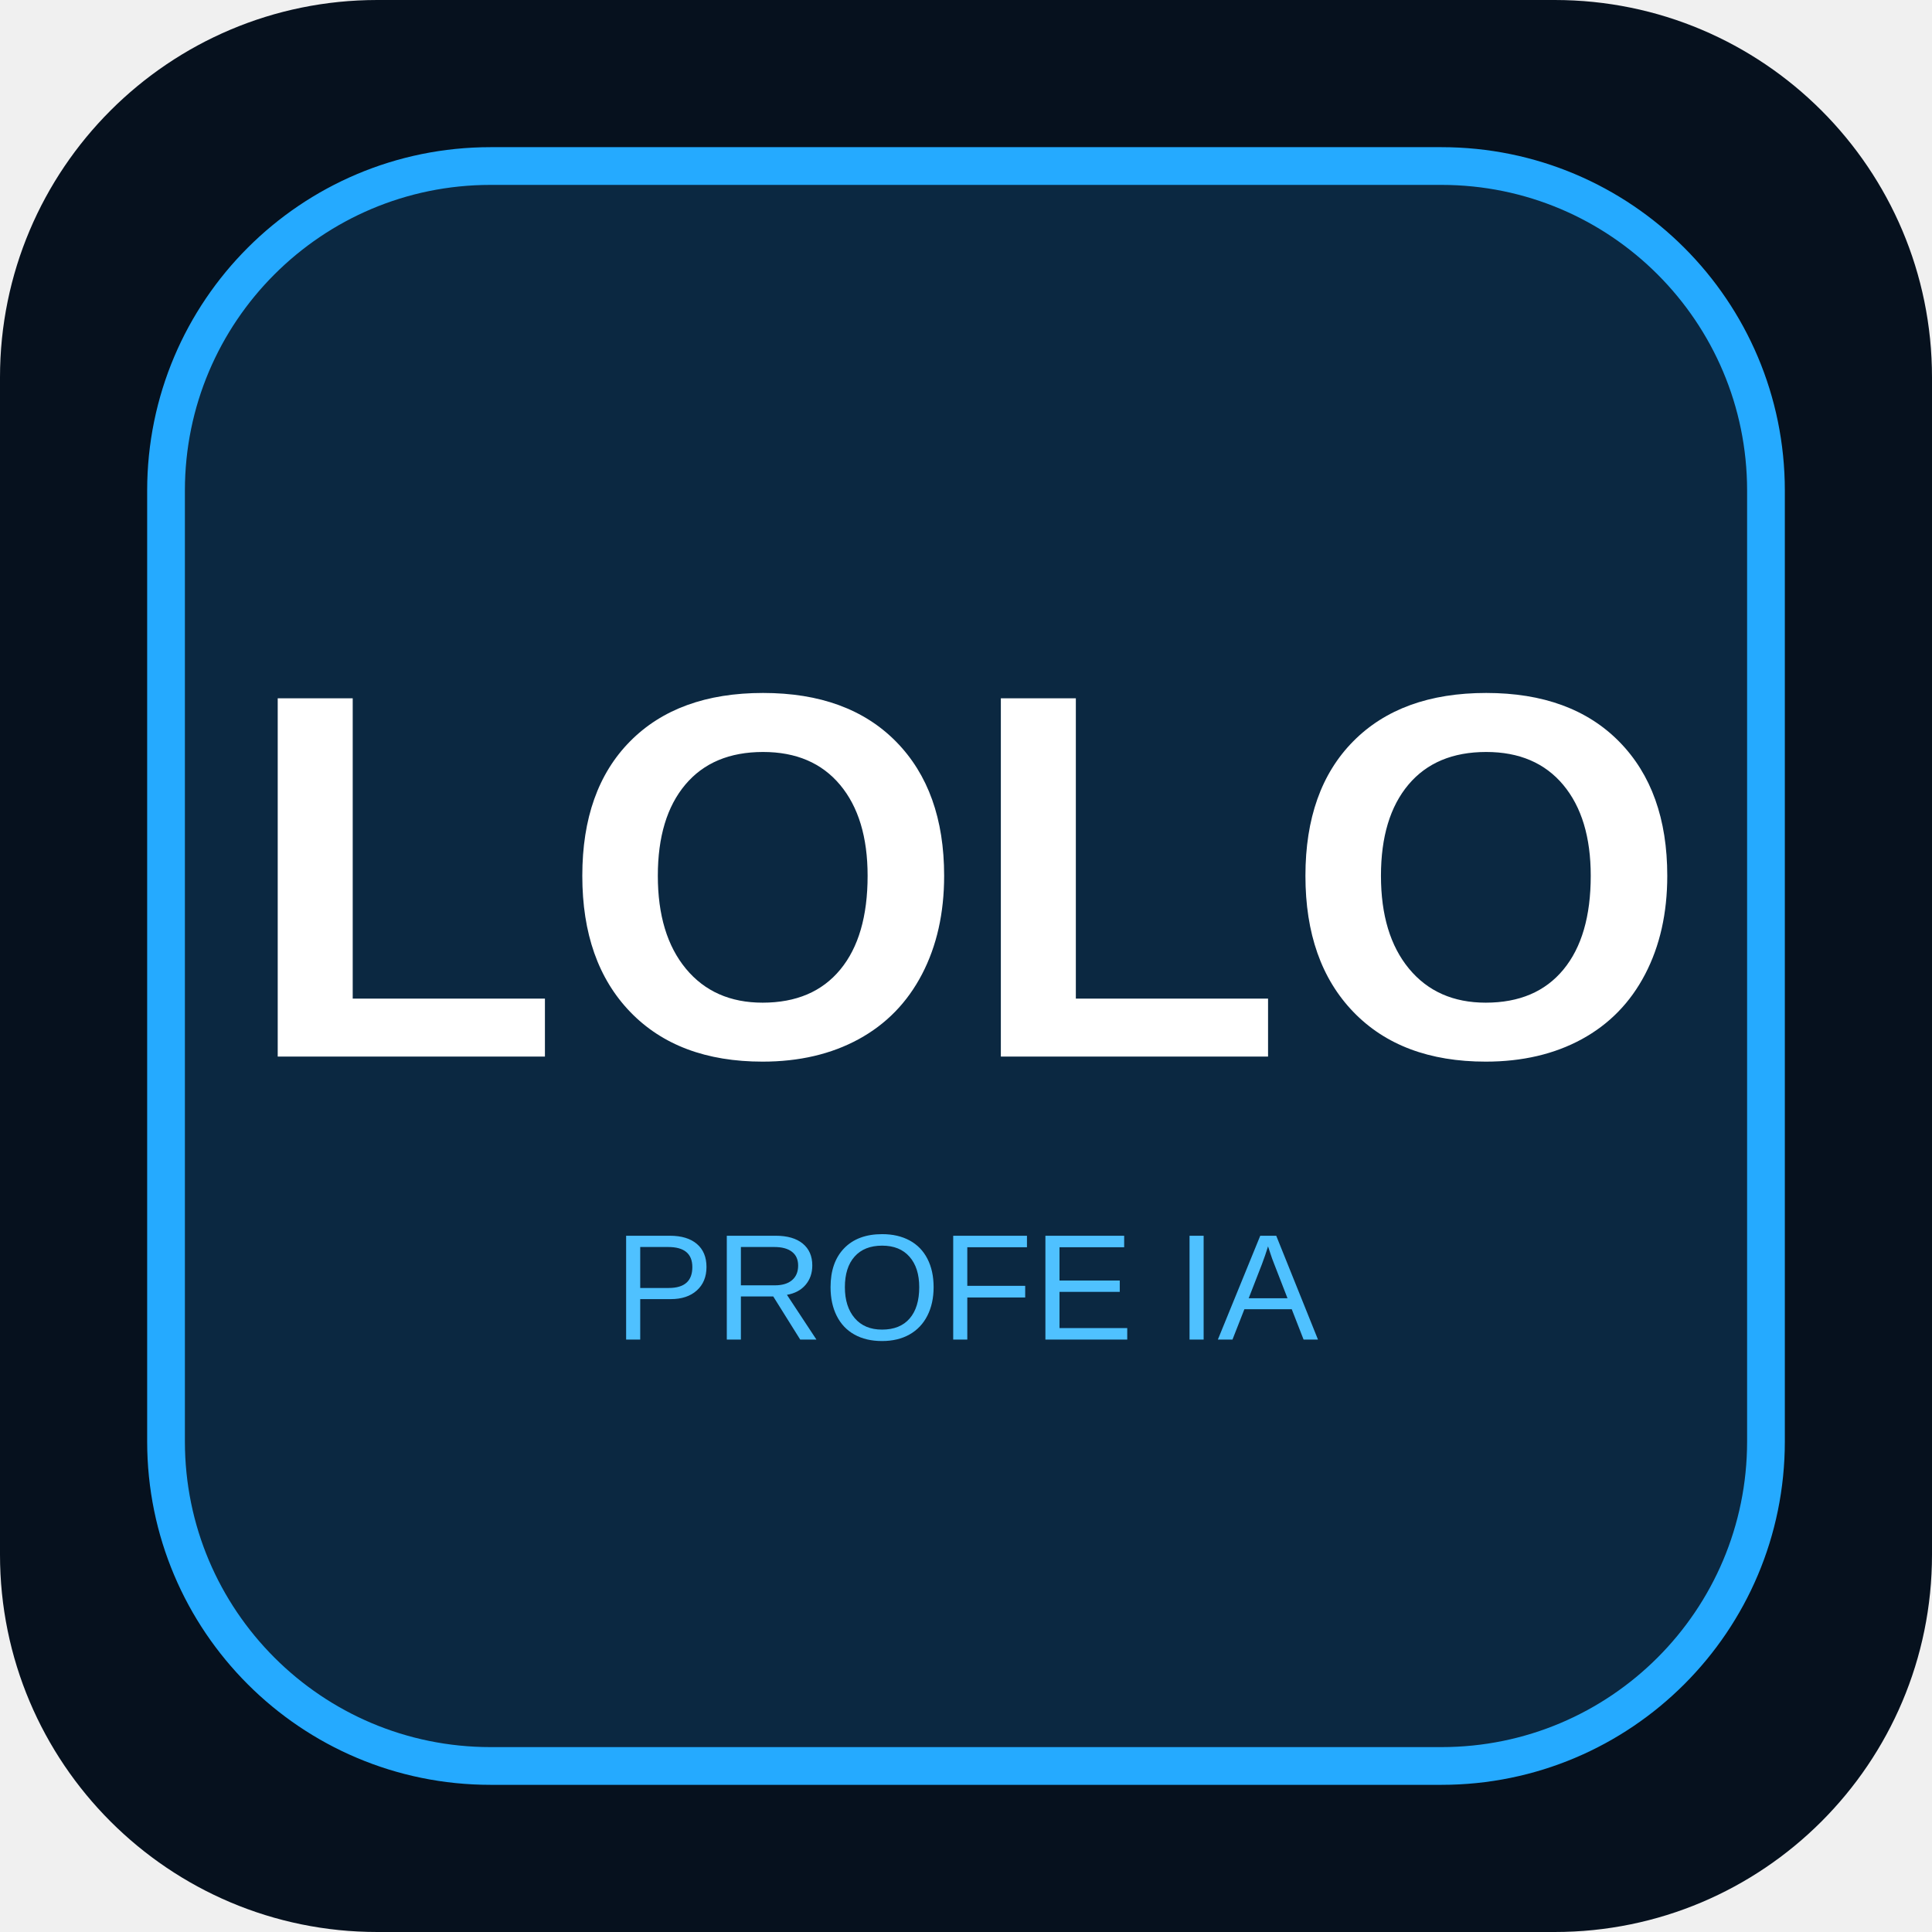
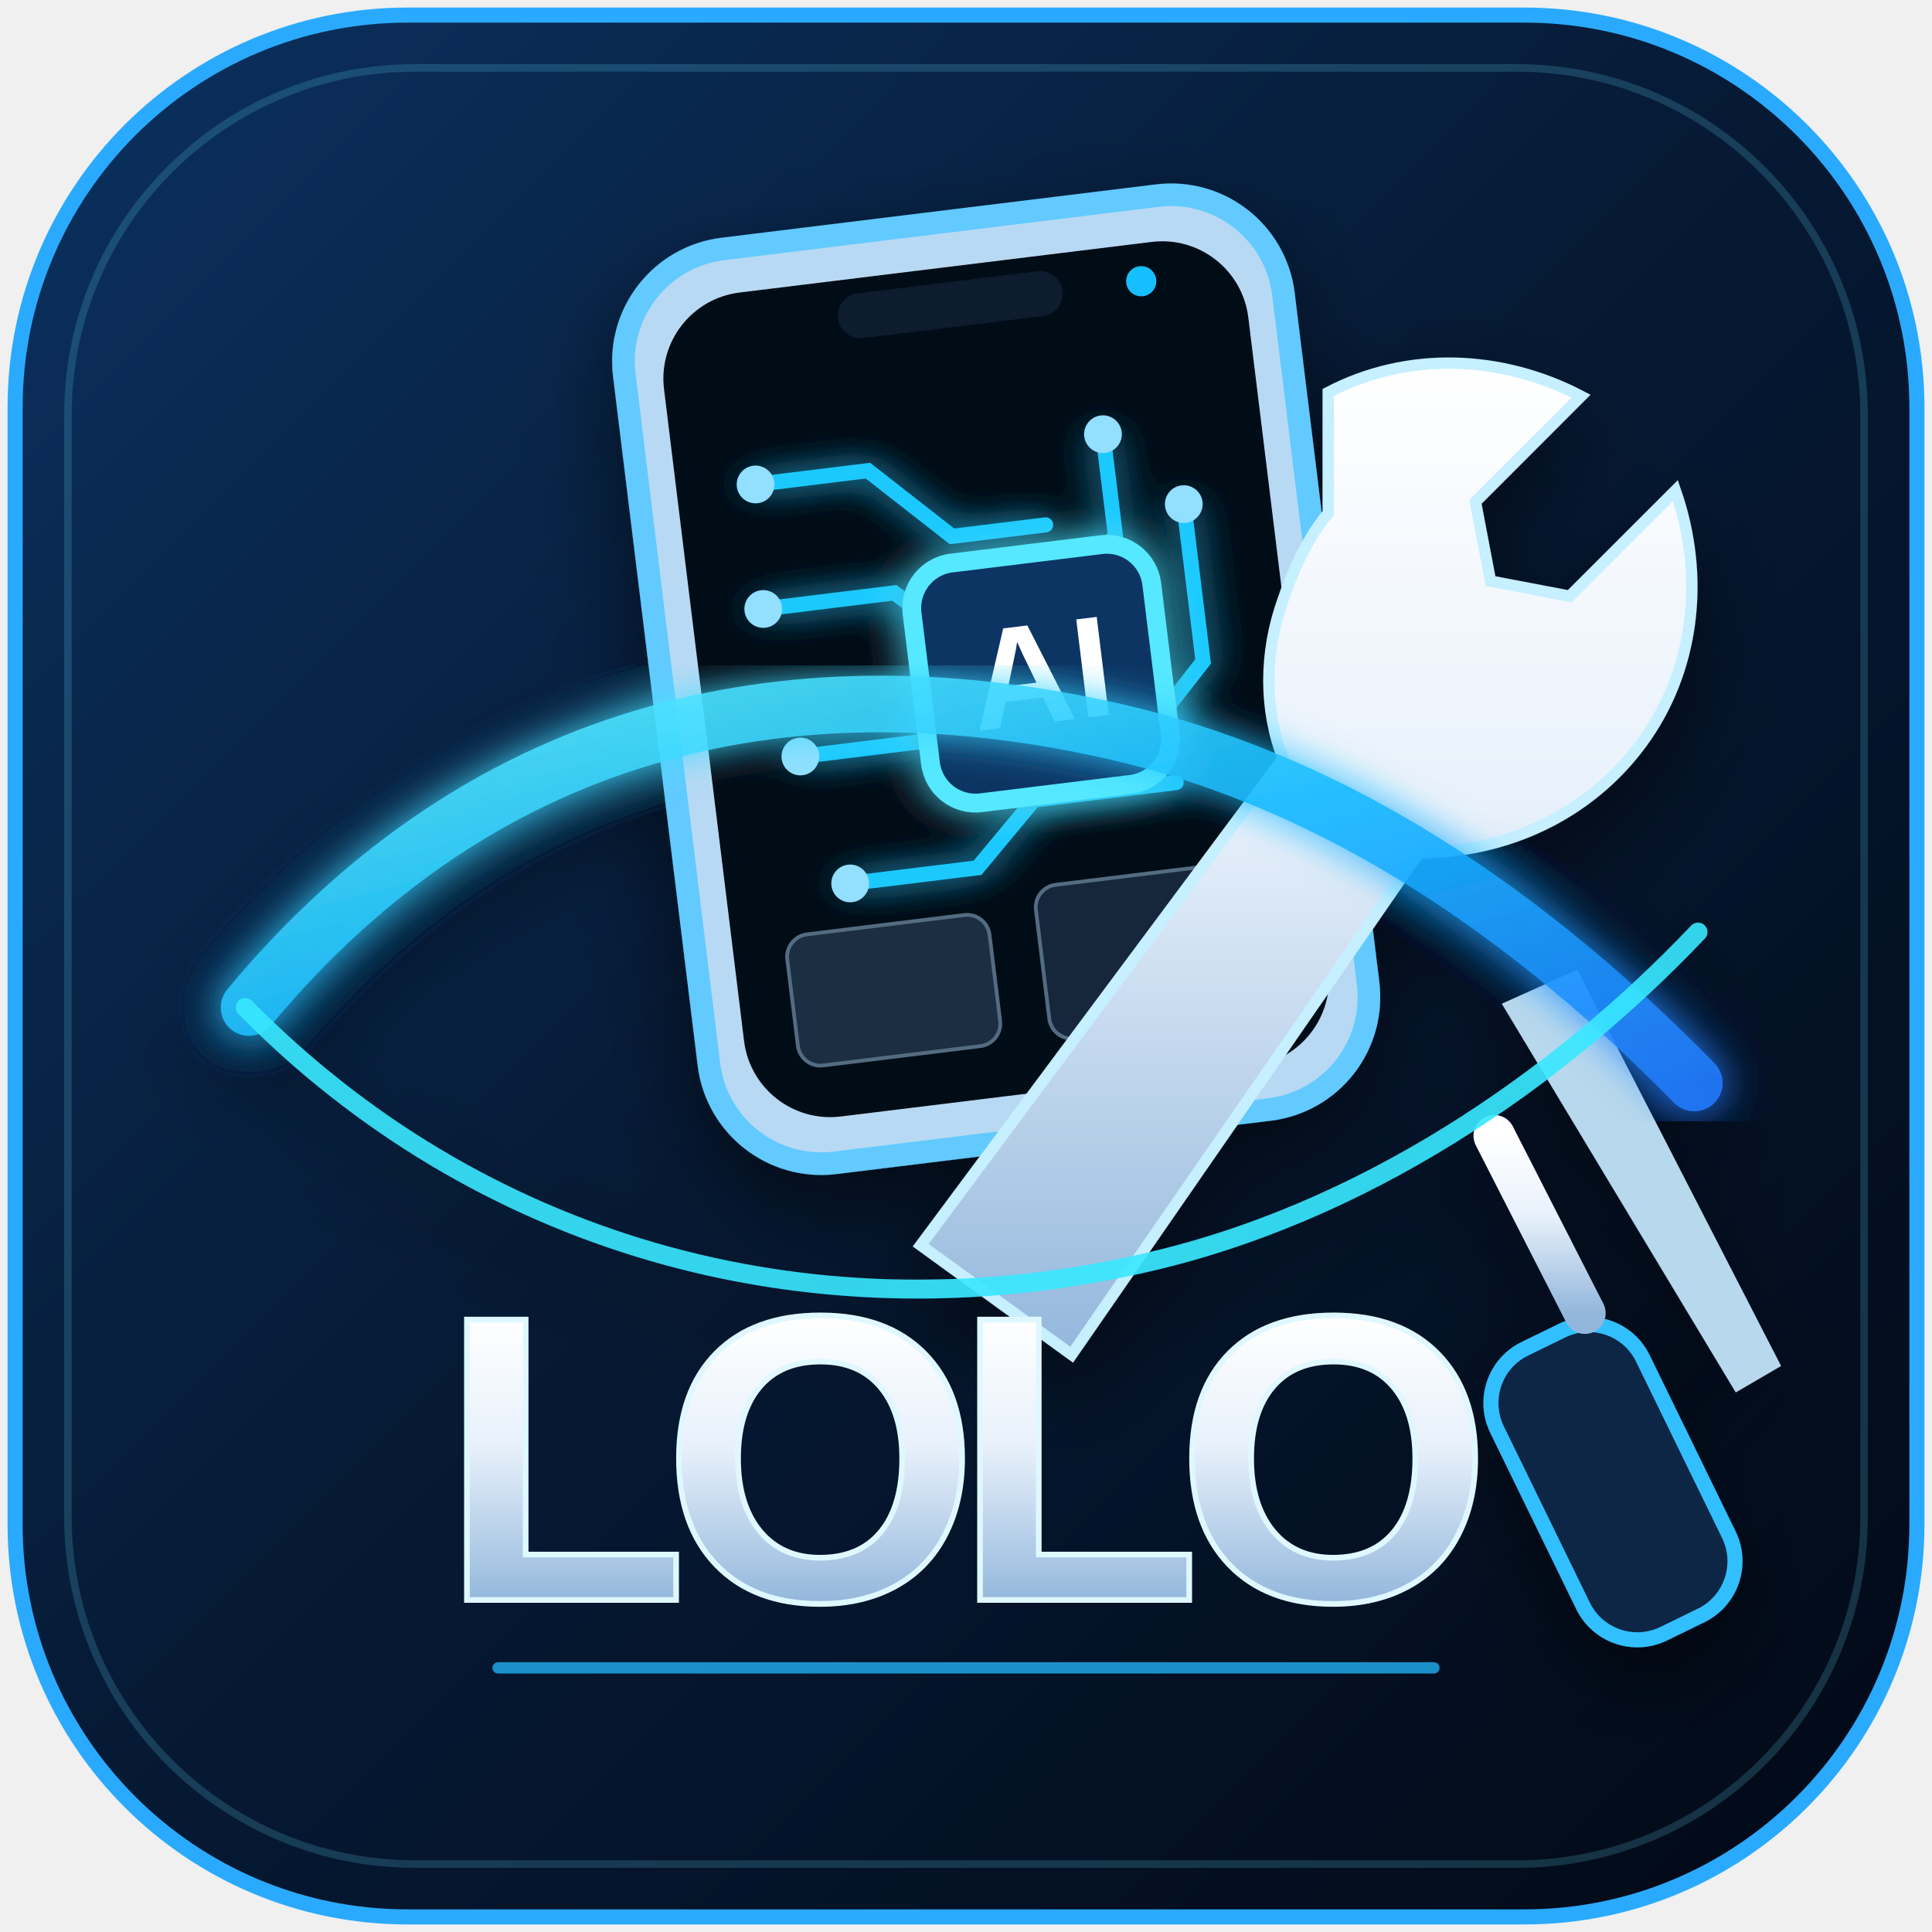
- <svg xmlns="http://www.w3.org/2000/svg" viewBox="0 0 512 512">
-   <rect width="512" height="512" rx="100" fill="#06111e" />
-   <rect x="44" y="44" width="424" height="424" rx="86" fill="#0b2841" stroke="#25aaff" stroke-width="10" />
-   <text x="256" y="280" text-anchor="middle" font-family="Arial,sans-serif" font-size="138" font-weight="900" fill="#ffffff">LOLO</text>
-   <text x="256" y="355" text-anchor="middle" font-family="Arial,sans-serif" font-size="40" fill="#4fc1ff">PROFE IA</text>
+ <svg xmlns="http://www.w3.org/2000/svg" viewBox="0 0 512 512" role="img" aria-labelledby="title desc">
+   <defs>
+     <linearGradient id="bg" x1="0" y1="0" x2="1" y2="1">
+       <stop stop-color="#0b315f" />
+       <stop offset=".48" stop-color="#061a35" />
+       <stop offset="1" stop-color="#020916" />
+     </linearGradient>
+     <linearGradient id="metal" x1="0" y1="0" x2="0" y2="1">
+       <stop stop-color="#fff" />
+       <stop offset=".45" stop-color="#e8f1fb" />
+       <stop offset="1" stop-color="#93b7dc" />
+     </linearGradient>
+     <linearGradient id="cyan" x1="0" y1="0" x2="1" y2="1">
+       <stop stop-color="#5ef2ff" />
+       <stop offset=".5" stop-color="#15b8ff" />
+       <stop offset="1" stop-color="#237cff" />
+     </linearGradient>
+     <filter id="glow">
+       <feGaussianBlur stdDeviation="5" result="b" />
+       <feMerge>
+         <feMergeNode in="b" />
+         <feMergeNode in="SourceGraphic" />
+       </feMerge>
+     </filter>
+     <filter id="shadow">
+       <feDropShadow dx="0" dy="10" stdDeviation="12" flood-color="#000" flood-opacity=".55" />
+     </filter>
+   </defs>
+   <rect x="4" y="4" width="504" height="504" rx="104" fill="url(#bg)" stroke="#2aaaff" stroke-width="4" />
+   <rect x="18" y="18" width="476" height="476" rx="92" fill="none" stroke="#6de8ff" stroke-opacity=".18" stroke-width="2" />
+   <g filter="url(#shadow)">
+     <g transform="translate(176 58) rotate(-7 88 122)">
+       <rect x="0" y="0" width="176" height="244" rx="30" fill="#b8d9f3" stroke="#62caff" stroke-width="6" />
+       <rect x="10" y="12" width="156" height="220" rx="23" fill="#030a14" />
+       <rect x="58" y="16" width="60" height="12" rx="6" fill="#081b2d" />
+       <circle cx="139" cy="22" r="4" fill="#16bfff" />
+       <g stroke="#1ac9ff" stroke-width="4" fill="none" stroke-linecap="round" filter="url(#glow)">
+         <path d="M31 63h30l20 20h25" />
+         <path d="M29 96h35l19 18h43" />
+         <path d="M34 136h32l18-18h38" />
+         <path d="M124 61v27l-17 17" />
+         <path d="M143 82v42l-18 18" />
+         <path d="M43 171h34l17-16h38" />
+       </g>
+       <g fill="#92dfff">
+         <circle cx="31" cy="63" r="5" />
+         <circle cx="29" cy="96" r="5" />
+         <circle cx="34" cy="136" r="5" />
+         <circle cx="43" cy="171" r="5" />
+         <circle cx="124" cy="61" r="5" />
+         <circle cx="143" cy="82" r="5" />
+       </g>
+       <rect x="68" y="90" width="64" height="64" rx="12" fill="#073563" stroke="#55e8ff" stroke-width="5" filter="url(#glow)" />
+       <text x="100" y="135" text-anchor="middle" font-family="Arial,sans-serif" font-size="38" font-weight="900" fill="#fff">AI</text>
+       <rect x="24" y="183" width="54" height="35" rx="6" fill="#1b2d42" stroke="#536c81" />
+       <rect x="91" y="178" width="52" height="41" rx="6" fill="#18283b" stroke="#536c81" />
+     </g>
+     <path d="M352 104c21-11 46-10 67 1l-28 28 4 21 21 4 28-28c8 23 5 48-9 67-14 19-36 29-59 29l-92 133-40-29 96-129c-5-13-5-28 0-42 3-9 7-17 12-23z" fill="url(#metal)" stroke="#c6efff" stroke-width="3" />
+     <path d="M398 266l20-9 54 105-12 7z" fill="#b8d8ed" />
+     <rect x="406" y="351" width="43" height="84" rx="16" transform="rotate(-26 427 393)" fill="#0b2744" stroke="#31bfff" stroke-width="4" />
+     <path d="M420 348l-24-47" stroke="url(#metal)" stroke-width="11" stroke-linecap="round" />
+     <path d="M66 267C130 190 213 175 296 194c52 12 103 42 153 93" fill="none" stroke="url(#cyan)" stroke-width="15" stroke-linecap="round" filter="url(#glow)" opacity=".92" />
+     <path d="M65 267c61 62 148 88 237 68 59-13 111-49 148-88" fill="none" stroke="#38e8ff" stroke-width="5" stroke-linecap="round" opacity=".9" />
+   </g>
+   <text x="256" y="424" text-anchor="middle" font-family="Arial,sans-serif" font-size="108" font-weight="900" letter-spacing="-7" fill="url(#metal)" stroke="#dff8ff" stroke-width="1.5">LOLO</text>
+   <path d="M132 442h248" stroke="#21baff" stroke-width="3" stroke-linecap="round" opacity=".75" />
</svg>
